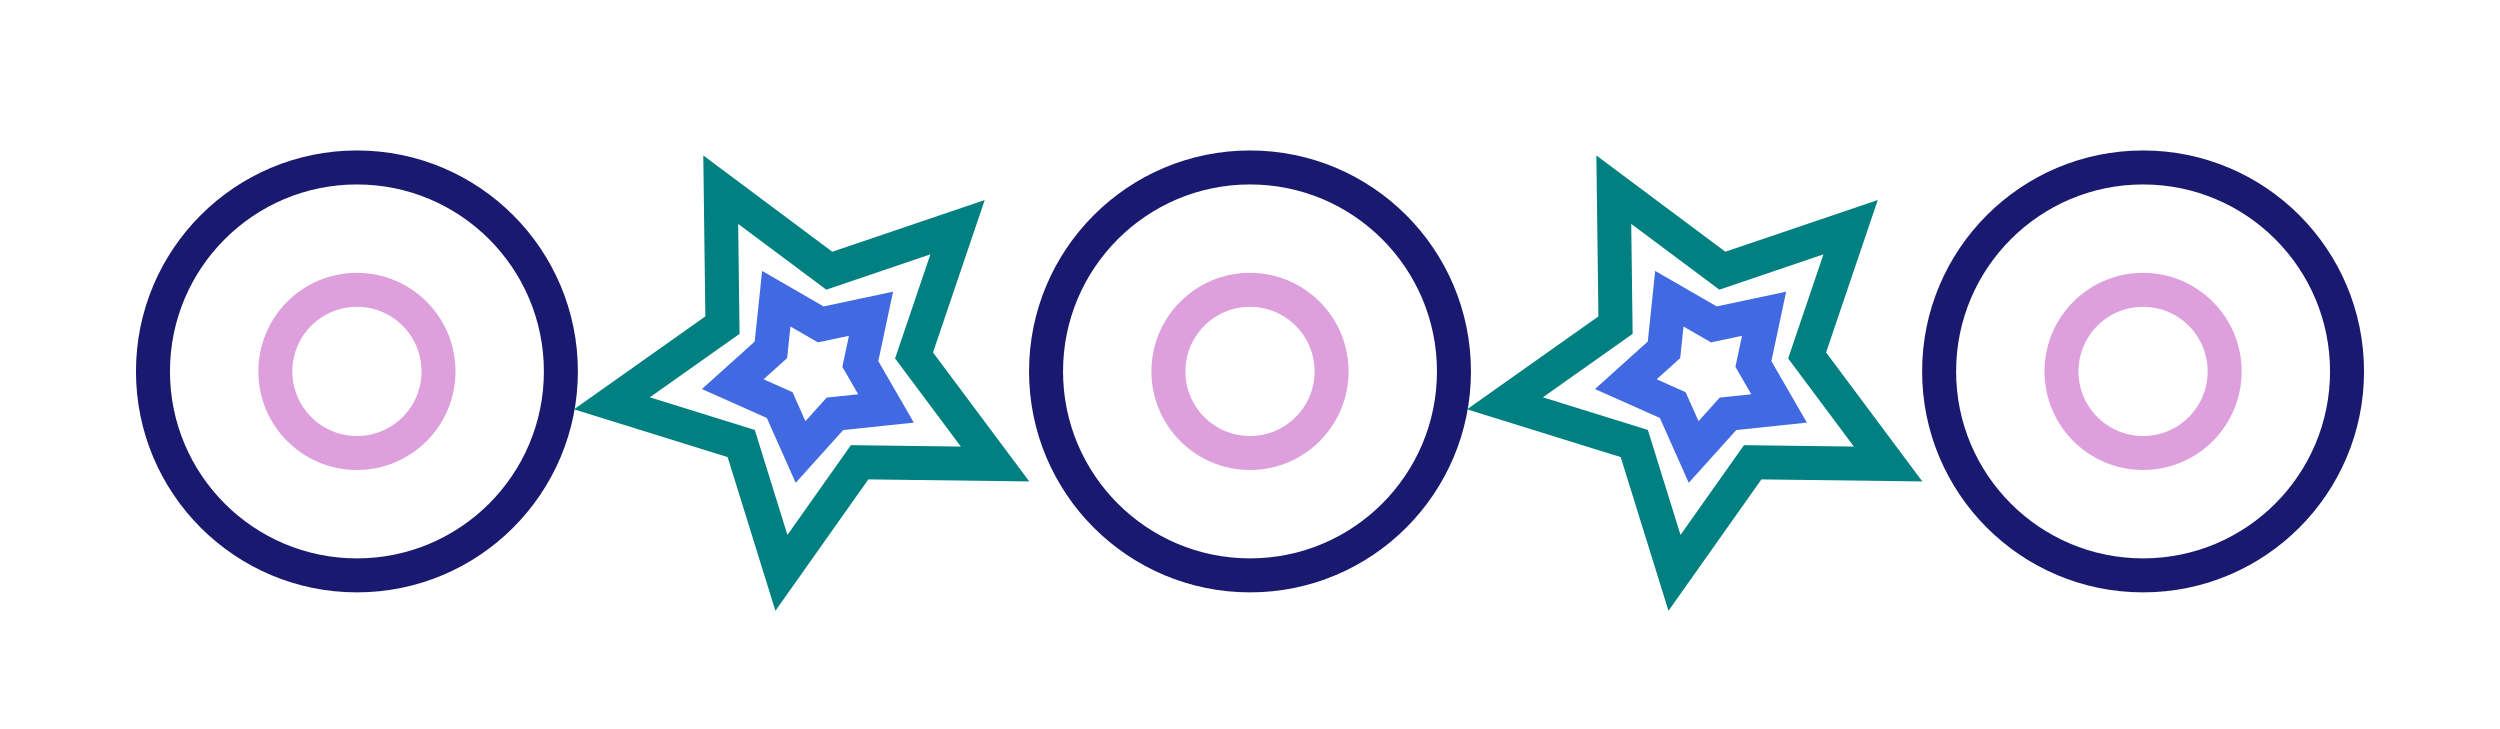
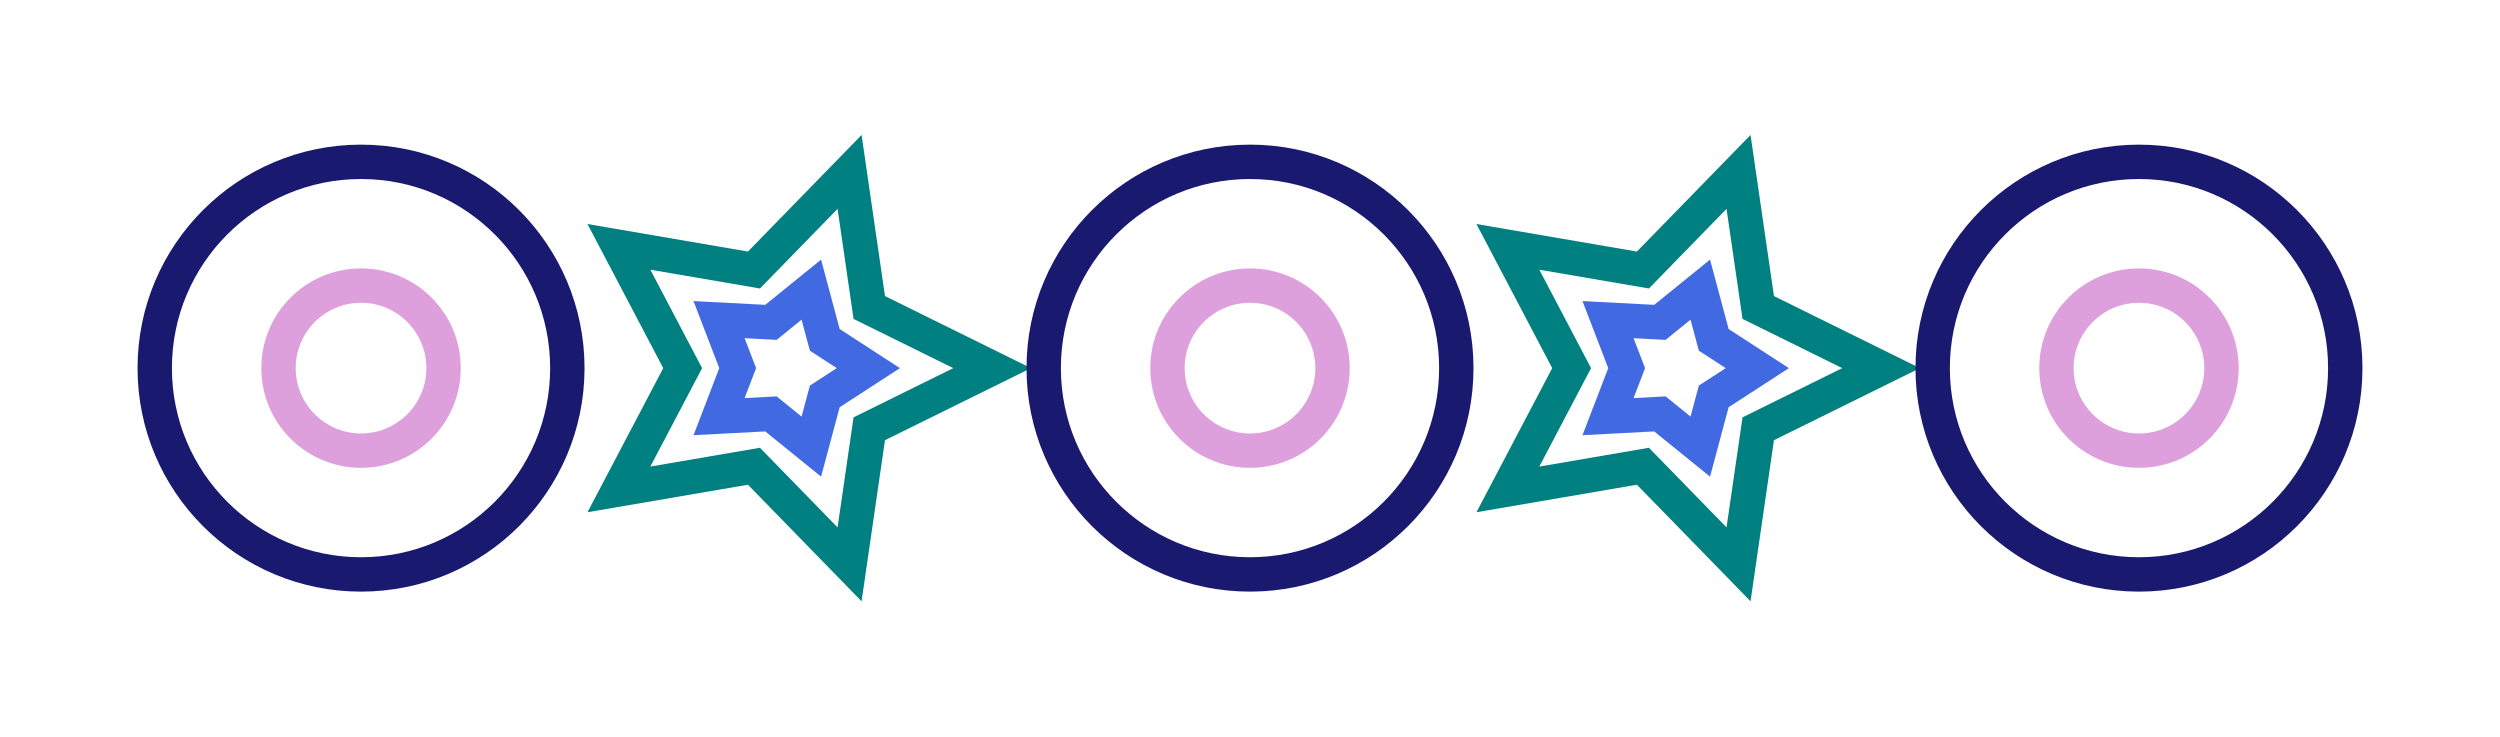
- <svg xmlns="http://www.w3.org/2000/svg" width="367.722" height="107.131" viewBox="-183.861 -54.631 367.722 107.131" style="">
+ <svg xmlns="http://www.w3.org/2000/svg" width="363.541" height="107.063" viewBox="-181.771 -53.532 363.541 107.063" style="">
  <g>
    <defs />
    <g>
      <g>
-         <circle transform="matrix(1.0,0.0,0.0,-1.0,-131.3608,0.0)" style="stroke-width: 5.0px; stroke: hsla(-60.0, 47.287%, 74.706%, 1.0); stroke-linecap: butt; stroke-linejoin: miter;  fill: none;" r="12.0" />
-         <circle transform="matrix(1.0,0.0,0.0,-1.0,-131.3608,0.0)" style="stroke-width: 5.0px; stroke: hsla(240.0, 63.504%, 26.863%, 1.0); stroke-linecap: butt; stroke-linejoin: miter;  fill: none;" r="30.0" />
+         <circle transform="matrix(1.0,0.0,0.0,-1.0,-129.2705,0.0)" style="stroke-width: 5.0px; stroke: hsla(-60.0, 47.287%, 74.706%, 1.0); stroke-linecap: butt; stroke-linejoin: miter;  fill: none;" r="12.0" />
+         <circle transform="matrix(1.0,0.0,0.0,-1.0,-129.2705,0.0)" style="stroke-width: 5.0px; stroke: hsla(240.0, 63.504%, 26.863%, 1.0); stroke-linecap: butt; stroke-linejoin: miter;  fill: none;" r="30.0" />
      </g>
      <g>
        <g>
-           <path transform="matrix(1.0,0.0,0.0,-1.0,-64.2302,0.0)" style="stroke-width: 5.0px; stroke: hsla(225.0, 72.727%, 56.863%, 1.0); stroke-linecap: butt; stroke-linejoin: miter;  fill: none;" d="M 0,0 M 0,0 M 8.485,8.485 L 1.095,6.914 L -5.448,10.692 L -6.237,3.178 L -11.852,-1.877 L -4.95,-4.95 L -1.877,-11.852 L 3.178,-6.237 L 10.692,-5.448 L 6.914,1.095 L 8.485,8.485 Z" />
-           <path transform="matrix(1.0,0.0,0.0,-1.0,-64.2302,0.0)" style="stroke-width: 5.0px; stroke: hsla(180.0, 100.0%, 25.098%, 1.0); stroke-linecap: butt; stroke-linejoin: miter;  fill: none;" d="M 0,0 M 0,0 M 21.213,21.213 L 2.347,14.815 L -13.62,26.73 L -13.365,6.81 L -29.631,-4.693 L -10.607,-10.607 L -4.693,-29.631 L 6.81,-13.365 L 26.73,-13.62 L 14.815,2.347 L 21.213,21.213 Z" />
+           <path transform="matrix(1.0,0.0,0.0,-1.0,-67.5,0.0)" style="stroke-width: 5.0px; stroke: hsla(225.0, 72.727%, 56.863%, 1.0); stroke-linecap: butt; stroke-linejoin: miter;  fill: none;" d="M 0,0 M 0,0 M 12,0 L 5.663,4.114 L 3.708,11.413 L -2.163,6.657 L -9.708,7.053 L -7,8.572527594031472E-16 L -9.708,-7.053 L -2.163,-6.657 L 3.708,-11.413 L 5.663,-4.114 L 12,-2.9391523179536475E-15 Z" />
+           <path transform="matrix(1.0,0.0,0.0,-1.0,-67.5,0.0)" style="stroke-width: 5.0px; stroke: hsla(180.0, 100.0%, 25.098%, 1.0); stroke-linecap: butt; stroke-linejoin: miter;  fill: none;" d="M 0,0 M 0,0 M 30,0 L 12.135,8.817 L 9.271,28.532 L -4.635,14.266 L -24.271,17.634 L -15,1.83697019872103E-15 L -24.271,-17.634 L -4.635,-14.266 L 9.271,-28.532 L 12.135,-8.817 L 30,-7.34788079488412E-15 Z" />
        </g>
        <g>
          <g>
            <circle transform="matrix(1.0,0.0,0.0,-1.0,0.0,0.0)" style="stroke-width: 5.0px; stroke: hsla(-60.0, 47.287%, 74.706%, 1.0); stroke-linecap: butt; stroke-linejoin: miter;  fill: none;" r="12.0" />
            <circle transform="matrix(1.0,0.0,0.0,-1.0,0.0,0.0)" style="stroke-width: 5.0px; stroke: hsla(240.0, 63.504%, 26.863%, 1.0); stroke-linecap: butt; stroke-linejoin: miter;  fill: none;" r="30.0" />
          </g>
          <g>
            <g>
-               <path transform="matrix(1.0,0.0,0.0,-1.0,67.13065,0.0)" style="stroke-width: 5.0px; stroke: hsla(225.0, 72.727%, 56.863%, 1.0); stroke-linecap: butt; stroke-linejoin: miter;  fill: none;" d="M 0,0 M 0,0 M 8.485,8.485 L 1.095,6.914 L -5.448,10.692 L -6.237,3.178 L -11.852,-1.877 L -4.95,-4.95 L -1.877,-11.852 L 3.178,-6.237 L 10.692,-5.448 L 6.914,1.095 L 8.485,8.485 Z" />
-               <path transform="matrix(1.0,0.0,0.0,-1.0,67.13065,0.0)" style="stroke-width: 5.0px; stroke: hsla(180.0, 100.0%, 25.098%, 1.0); stroke-linecap: butt; stroke-linejoin: miter;  fill: none;" d="M 0,0 M 0,0 M 21.213,21.213 L 2.347,14.815 L -13.62,26.73 L -13.365,6.81 L -29.631,-4.693 L -10.607,-10.607 L -4.693,-29.631 L 6.81,-13.365 L 26.73,-13.62 L 14.815,2.347 L 21.213,21.213 Z" />
+               <path transform="matrix(1.0,0.0,0.0,-1.0,61.77051,0.0)" style="stroke-width: 5.0px; stroke: hsla(225.0, 72.727%, 56.863%, 1.0); stroke-linecap: butt; stroke-linejoin: miter;  fill: none;" d="M 0,0 M 0,0 M 12,0 L 5.663,4.114 L 3.708,11.413 L -2.163,6.657 L -9.708,7.053 L -7,8.572527594031472E-16 L -9.708,-7.053 L -2.163,-6.657 L 3.708,-11.413 L 5.663,-4.114 L 12,-2.9391523179536475E-15 Z" />
+               <path transform="matrix(1.0,0.0,0.0,-1.0,61.77051,0.0)" style="stroke-width: 5.0px; stroke: hsla(180.0, 100.0%, 25.098%, 1.0); stroke-linecap: butt; stroke-linejoin: miter;  fill: none;" d="M 0,0 M 0,0 M 30,0 L 12.135,8.817 L 9.271,28.532 L -4.635,14.266 L -24.271,17.634 L -15,1.83697019872103E-15 L -24.271,-17.634 L -4.635,-14.266 L 9.271,-28.532 L 12.135,-8.817 L 30,-7.34788079488412E-15 Z" />
            </g>
            <g>
              <g>
-                 <circle transform="matrix(1.0,0.0,0.0,-1.0,131.3608,0.0)" style="stroke-width: 5.0px; stroke: hsla(-60.0, 47.287%, 74.706%, 1.0); stroke-linecap: butt; stroke-linejoin: miter;  fill: none;" r="12.0" />
-                 <circle transform="matrix(1.0,0.0,0.0,-1.0,131.3608,0.0)" style="stroke-width: 5.0px; stroke: hsla(240.0, 63.504%, 26.863%, 1.0); stroke-linecap: butt; stroke-linejoin: miter;  fill: none;" r="30.0" />
+                 <circle transform="matrix(1.0,0.0,0.0,-1.0,129.2705,0.0)" style="stroke-width: 5.0px; stroke: hsla(-60.0, 47.287%, 74.706%, 1.0); stroke-linecap: butt; stroke-linejoin: miter;  fill: none;" r="12.0" />
+                 <circle transform="matrix(1.0,0.0,0.0,-1.0,129.2705,0.0)" style="stroke-width: 5.0px; stroke: hsla(240.0, 63.504%, 26.863%, 1.0); stroke-linecap: butt; stroke-linejoin: miter;  fill: none;" r="30.0" />
              </g>
              <g />
            </g>
          </g>
        </g>
      </g>
    </g>
  </g>
</svg>
